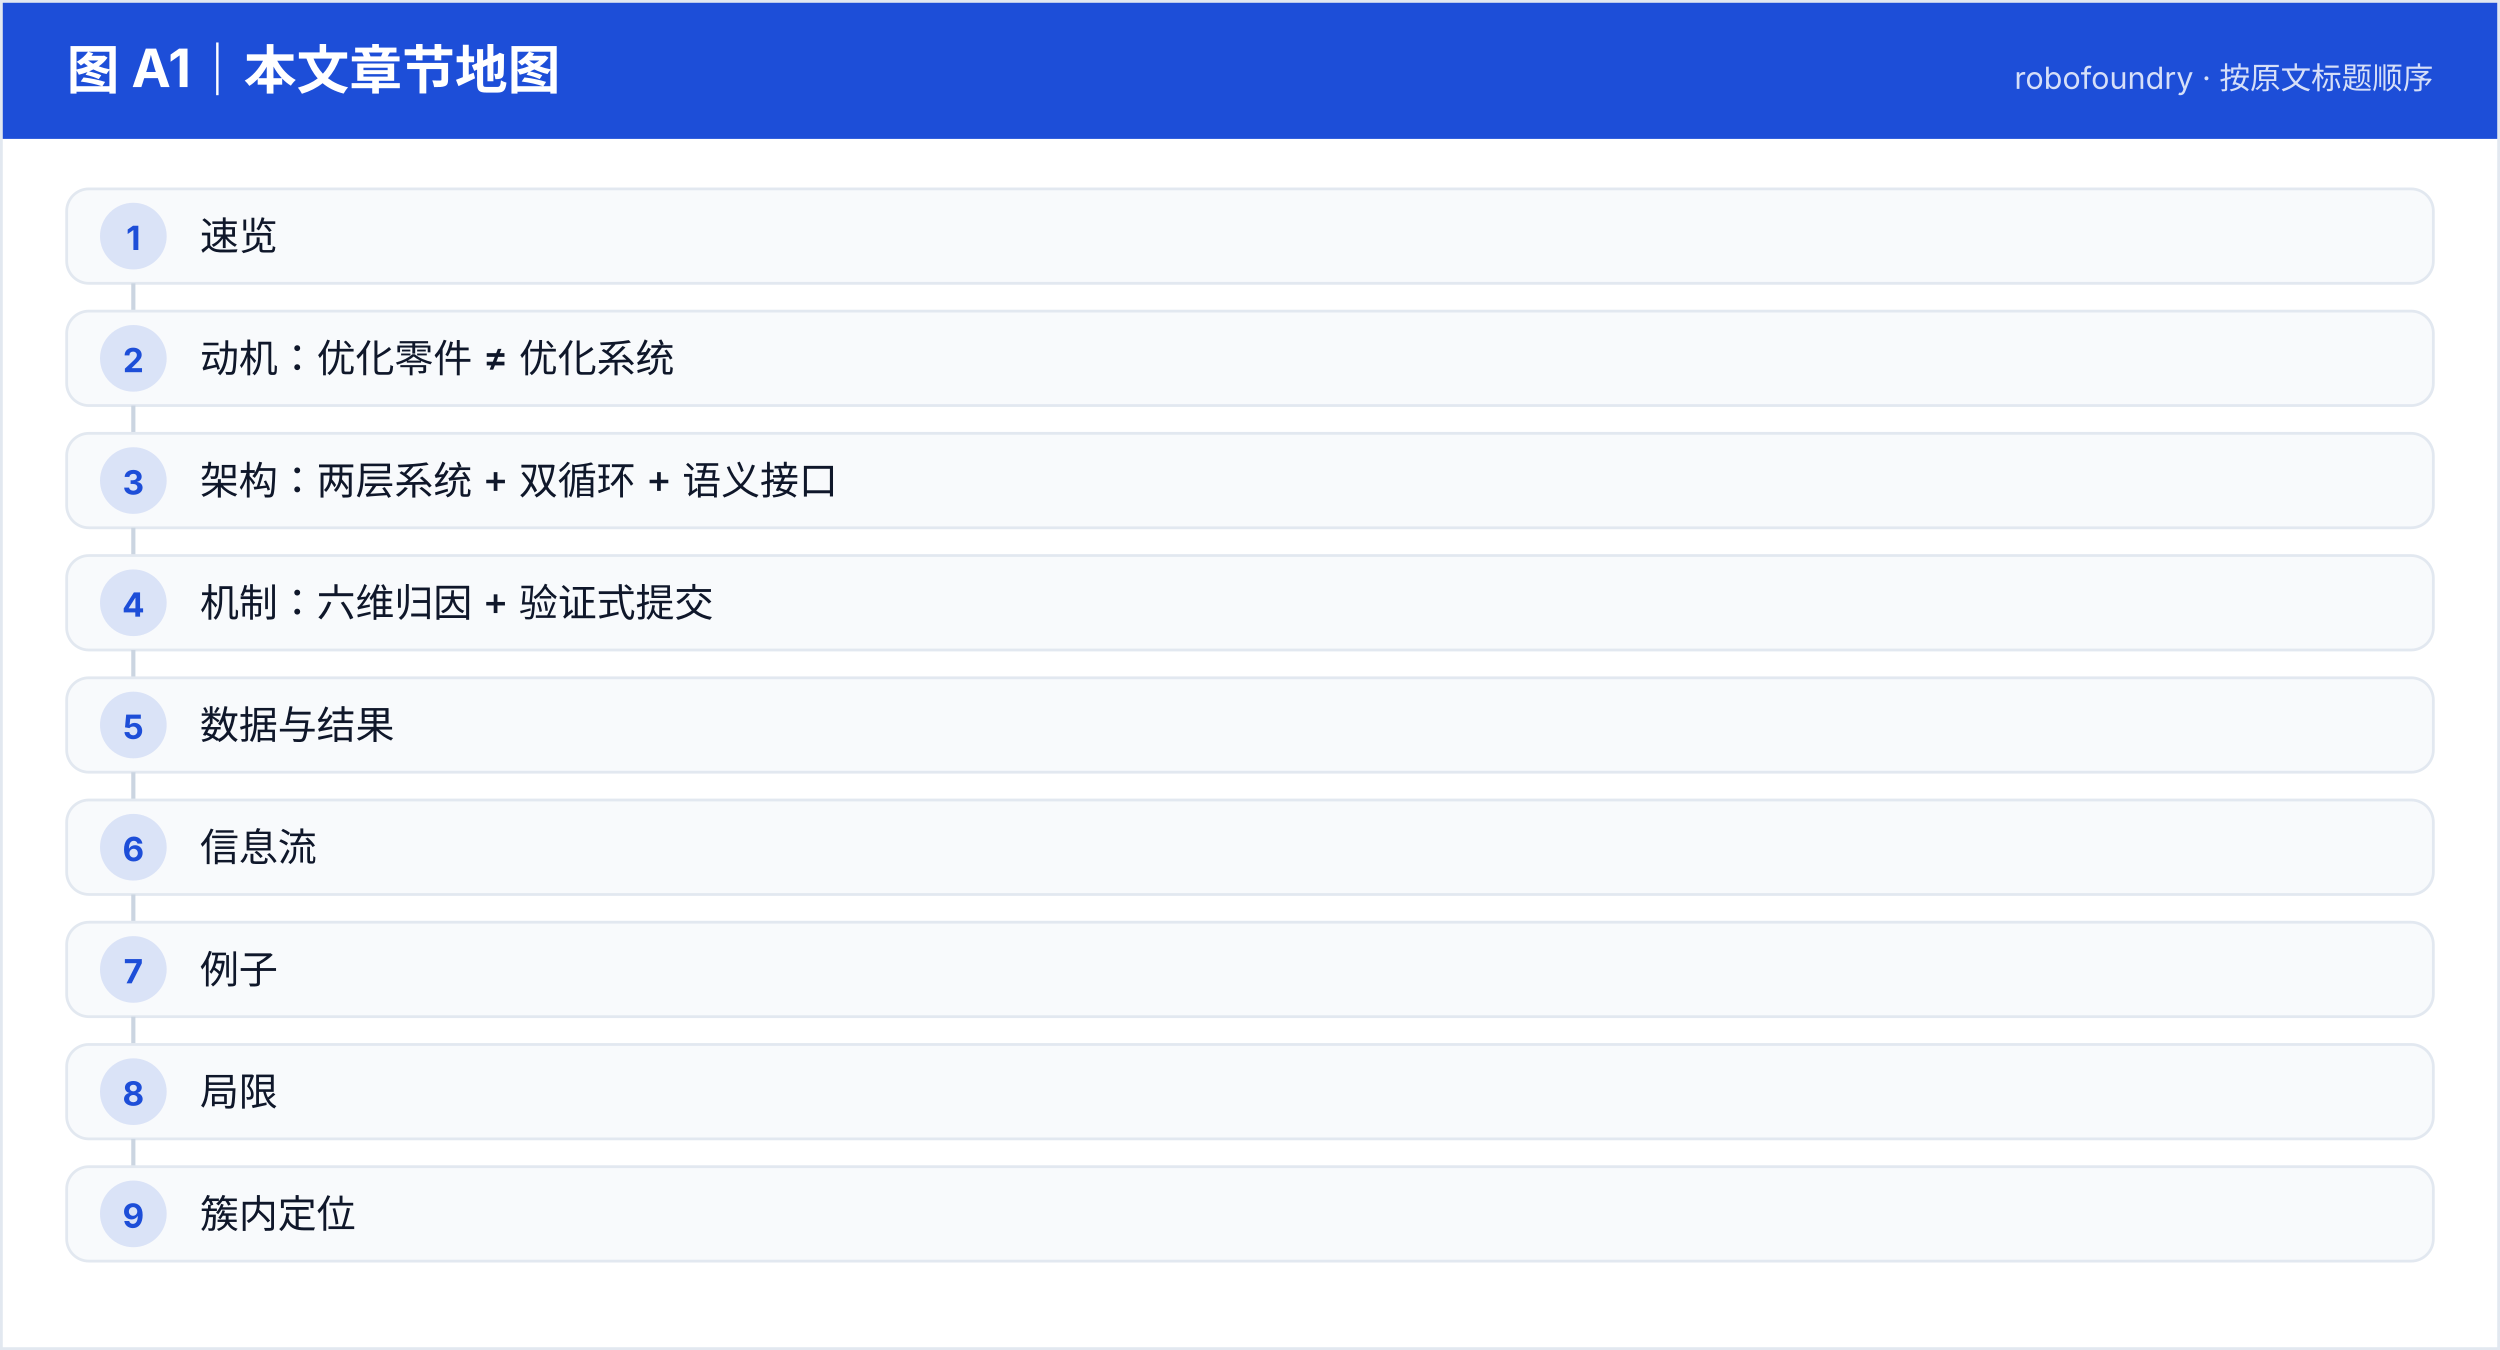
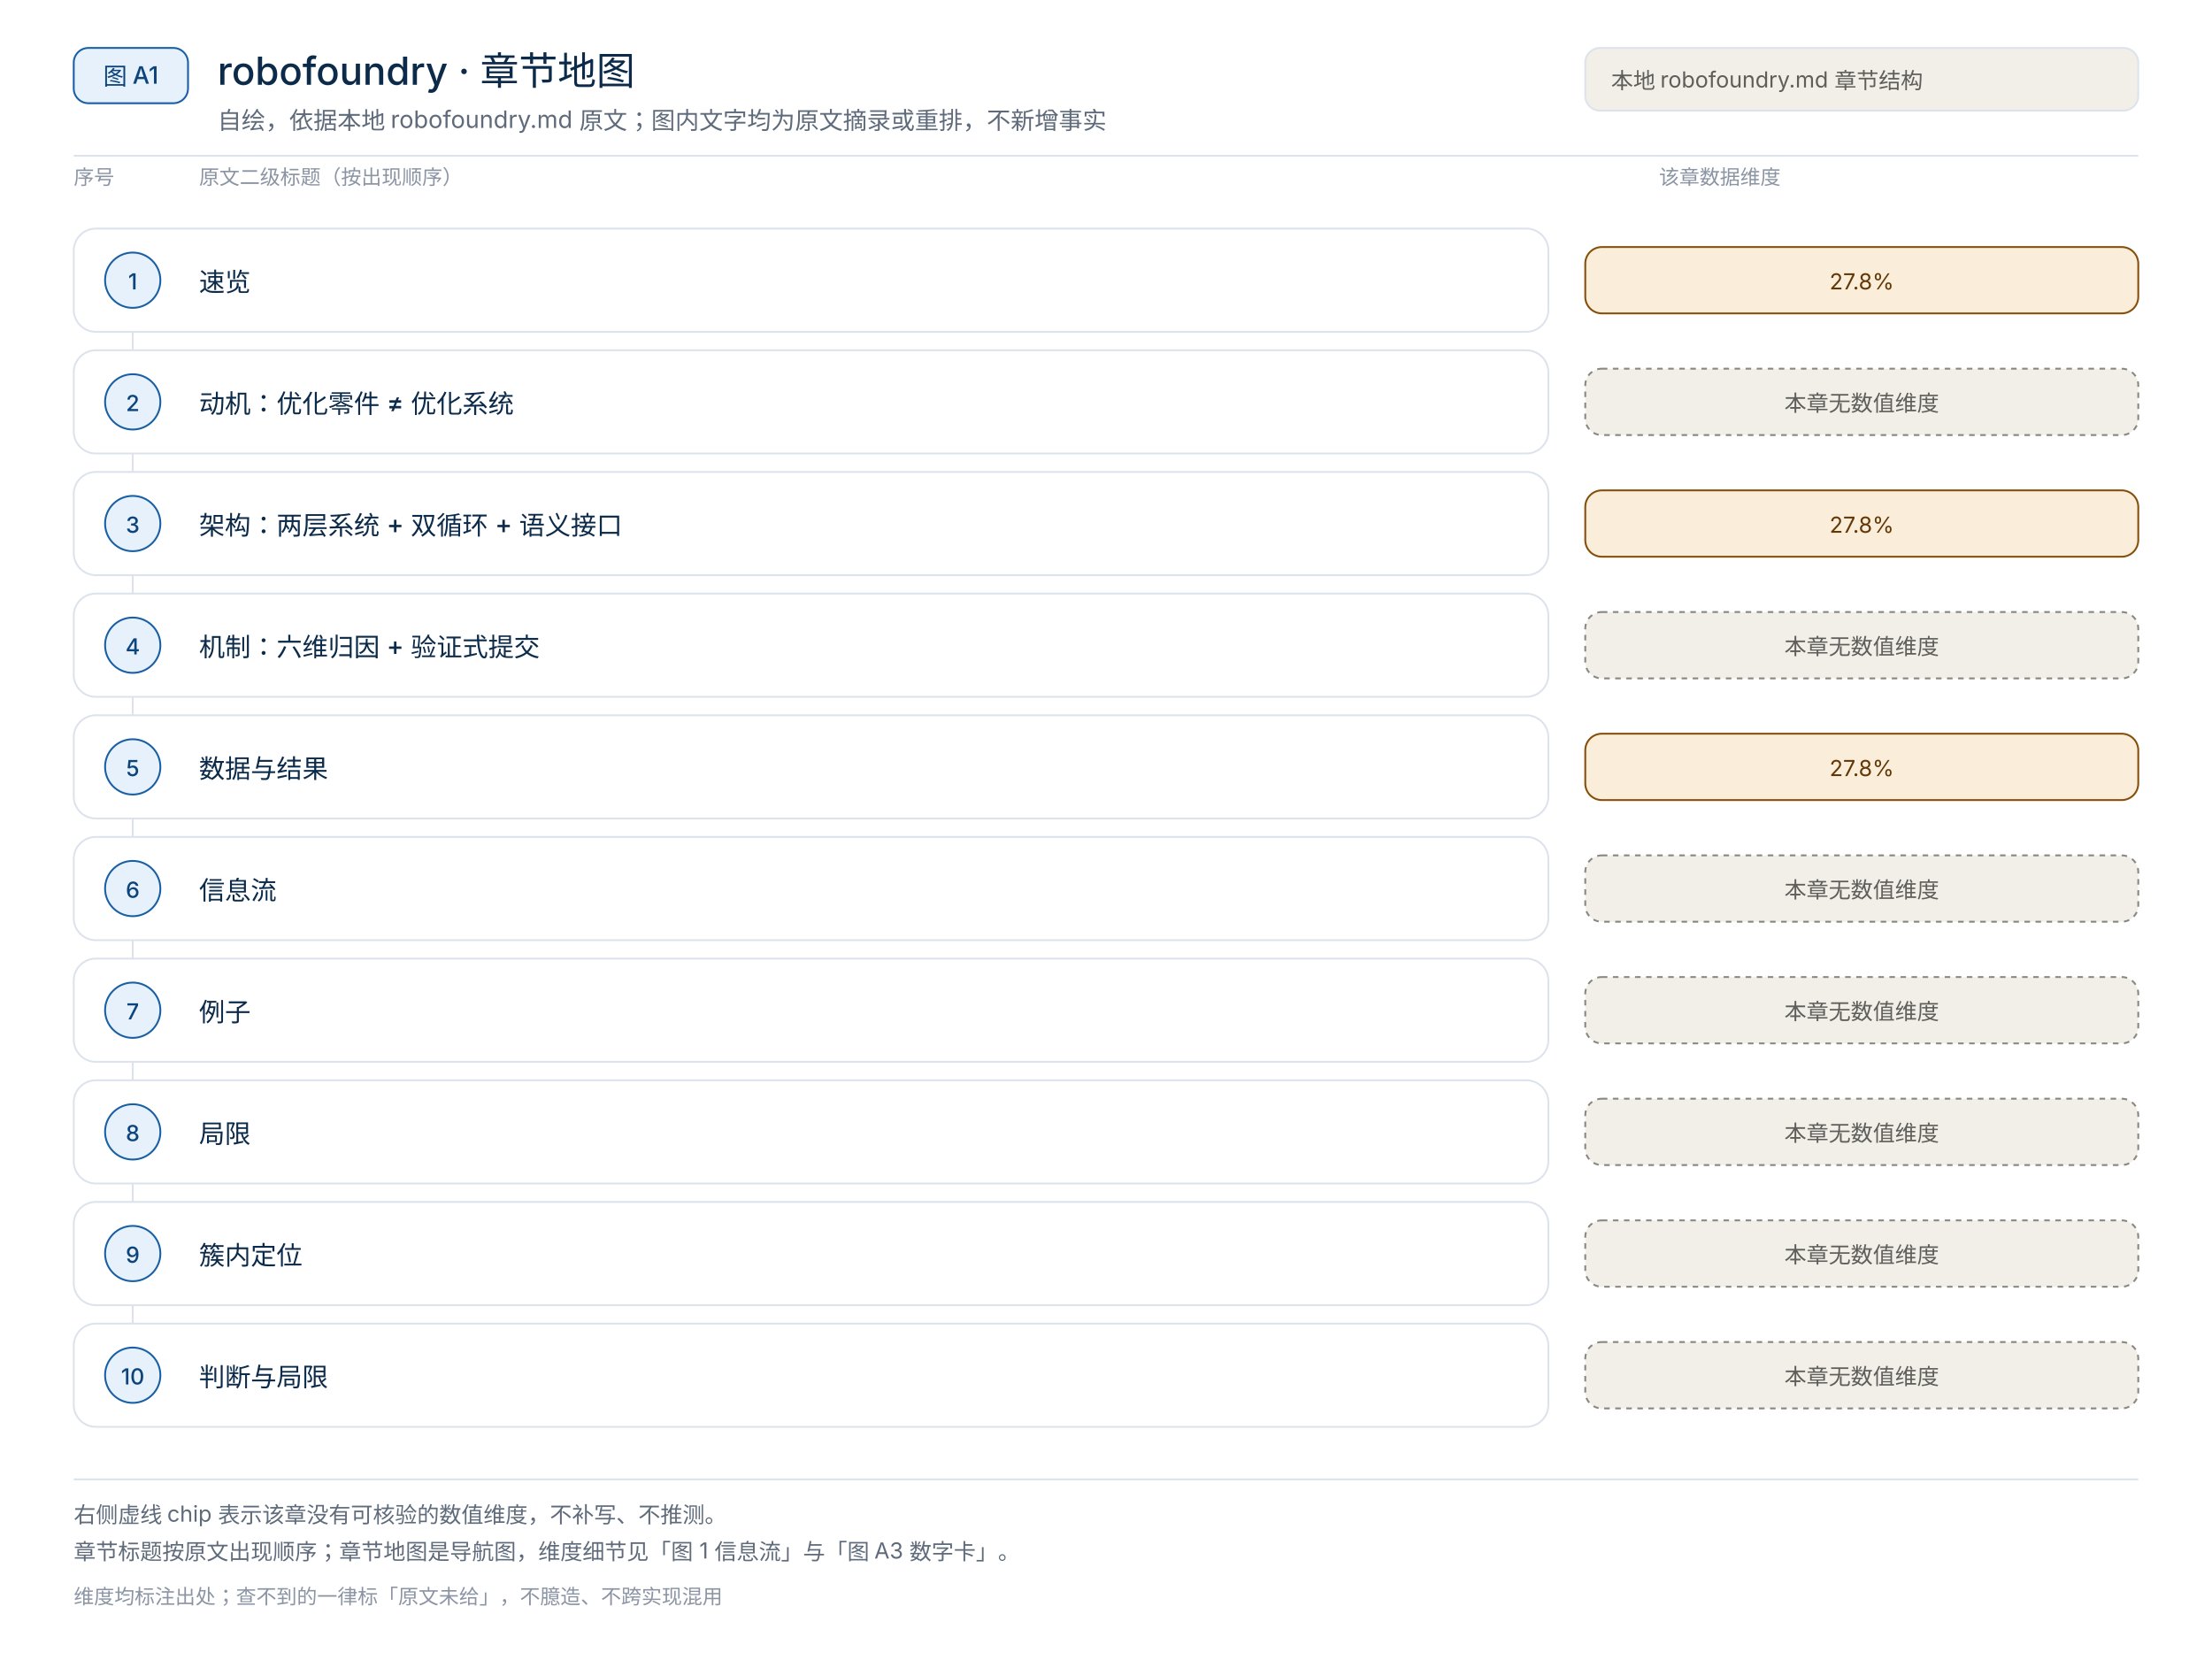
- <svg xmlns="http://www.w3.org/2000/svg" viewBox="0 0 900 486" width="900" height="486" font-family="PingFang SC, -apple-system, BlinkMacSystemFont, Microsoft YaHei, sans-serif">
-   <rect width="900" height="486" fill="#ffffff" />
-   <rect x="0" y="0" width="900" height="50" fill="#1d4ed8" />
-   <text x="24" y="32" font-size="19" fill="#ffffff" font-weight="700" text-anchor="start">图 A1｜本文章节地图</text>
-   <text x="876" y="32" font-size="11" fill="#ffffff" font-weight="400" text-anchor="end" opacity="0.82">robofoundry · 按原文标题顺序</text>
-   <rect x="24" y="68" width="852" height="34" rx="8" fill="#f8fafc" stroke="#e2e8f0" />
-   <circle cx="48" cy="85" r="12" fill="#1d4ed8" opacity="0.14" />
-   <text x="48" y="90" font-size="12" fill="#1d4ed8" font-weight="700" text-anchor="middle">1</text>
-   <text x="72" y="90" font-size="14" fill="#0f172a" font-weight="500" text-anchor="start">速览</text>
-   <path d="M48 102 L48 112" stroke="#cbd5e1" stroke-width="1.5" />
-   <rect x="24" y="112" width="852" height="34" rx="8" fill="#f8fafc" stroke="#e2e8f0" />
-   <circle cx="48" cy="129" r="12" fill="#1d4ed8" opacity="0.14" />
-   <text x="48" y="134" font-size="12" fill="#1d4ed8" font-weight="700" text-anchor="middle">2</text>
-   <text x="72" y="134" font-size="14" fill="#0f172a" font-weight="500" text-anchor="start">动机：优化零件 ≠ 优化系统</text>
-   <path d="M48 146 L48 156" stroke="#cbd5e1" stroke-width="1.5" />
-   <rect x="24" y="156" width="852" height="34" rx="8" fill="#f8fafc" stroke="#e2e8f0" />
-   <circle cx="48" cy="173" r="12" fill="#1d4ed8" opacity="0.14" />
-   <text x="48" y="178" font-size="12" fill="#1d4ed8" font-weight="700" text-anchor="middle">3</text>
-   <text x="72" y="178" font-size="14" fill="#0f172a" font-weight="500" text-anchor="start">架构：两层系统 + 双循环 + 语义接口</text>
-   <path d="M48 190 L48 200" stroke="#cbd5e1" stroke-width="1.5" />
-   <rect x="24" y="200" width="852" height="34" rx="8" fill="#f8fafc" stroke="#e2e8f0" />
-   <circle cx="48" cy="217" r="12" fill="#1d4ed8" opacity="0.14" />
-   <text x="48" y="222" font-size="12" fill="#1d4ed8" font-weight="700" text-anchor="middle">4</text>
-   <text x="72" y="222" font-size="14" fill="#0f172a" font-weight="500" text-anchor="start">机制：六维归因 + 验证式提交</text>
-   <path d="M48 234 L48 244" stroke="#cbd5e1" stroke-width="1.5" />
-   <rect x="24" y="244" width="852" height="34" rx="8" fill="#f8fafc" stroke="#e2e8f0" />
-   <circle cx="48" cy="261" r="12" fill="#1d4ed8" opacity="0.14" />
-   <text x="48" y="266" font-size="12" fill="#1d4ed8" font-weight="700" text-anchor="middle">5</text>
-   <text x="72" y="266" font-size="14" fill="#0f172a" font-weight="500" text-anchor="start">数据与结果</text>
-   <path d="M48 278 L48 288" stroke="#cbd5e1" stroke-width="1.5" />
-   <rect x="24" y="288" width="852" height="34" rx="8" fill="#f8fafc" stroke="#e2e8f0" />
-   <circle cx="48" cy="305" r="12" fill="#1d4ed8" opacity="0.14" />
-   <text x="48" y="310" font-size="12" fill="#1d4ed8" font-weight="700" text-anchor="middle">6</text>
-   <text x="72" y="310" font-size="14" fill="#0f172a" font-weight="500" text-anchor="start">信息流</text>
-   <path d="M48 322 L48 332" stroke="#cbd5e1" stroke-width="1.5" />
-   <rect x="24" y="332" width="852" height="34" rx="8" fill="#f8fafc" stroke="#e2e8f0" />
-   <circle cx="48" cy="349" r="12" fill="#1d4ed8" opacity="0.14" />
-   <text x="48" y="354" font-size="12" fill="#1d4ed8" font-weight="700" text-anchor="middle">7</text>
-   <text x="72" y="354" font-size="14" fill="#0f172a" font-weight="500" text-anchor="start">例子</text>
-   <path d="M48 366 L48 376" stroke="#cbd5e1" stroke-width="1.5" />
-   <rect x="24" y="376" width="852" height="34" rx="8" fill="#f8fafc" stroke="#e2e8f0" />
-   <circle cx="48" cy="393" r="12" fill="#1d4ed8" opacity="0.14" />
-   <text x="48" y="398" font-size="12" fill="#1d4ed8" font-weight="700" text-anchor="middle">8</text>
-   <text x="72" y="398" font-size="14" fill="#0f172a" font-weight="500" text-anchor="start">局限</text>
-   <path d="M48 410 L48 420" stroke="#cbd5e1" stroke-width="1.5" />
-   <rect x="24" y="420" width="852" height="34" rx="8" fill="#f8fafc" stroke="#e2e8f0" />
-   <circle cx="48" cy="437" r="12" fill="#1d4ed8" opacity="0.14" />
-   <text x="48" y="442" font-size="12" fill="#1d4ed8" font-weight="700" text-anchor="middle">9</text>
-   <text x="72" y="442" font-size="14" fill="#0f172a" font-weight="500" text-anchor="start">簇内定位</text>
-   <rect x="0.5" y="0.5" width="899" height="485" fill="none" stroke="#e2e8f0" />
+ <svg xmlns="http://www.w3.org/2000/svg" width="1200" height="900" viewBox="0 0 1200 900" role="img">
+   <defs>
+     <marker id="arrow" viewBox="0 0 10 10" refX="8" refY="5" markerWidth="6" markerHeight="6" orient="auto-start-reverse">
+       <path d="M2 1L8 5L2 9" fill="none" stroke="#185FA5" stroke-width="1.6" stroke-linecap="round" stroke-linejoin="round" />
+     </marker>
+   </defs>
+   <rect x="0" y="0" width="1200" height="900" rx="0" fill="#FFFFFF" stroke="#FFFFFF" stroke-width="1" />
+   <text x="118" y="46" font-family="-apple-system,BlinkMacSystemFont,'PingFang SC','Microsoft YaHei',sans-serif" font-size="21" font-weight="500" fill="#0C2B4A" text-anchor="start">robofoundry · 章节地图</text>
+   <text x="118" y="70" font-family="-apple-system,BlinkMacSystemFont,'PingFang SC','Microsoft YaHei',sans-serif" font-size="13" font-weight="400" fill="#5F6B7A" text-anchor="start">自绘，依据本地 robofoundry.md 原文；图内文字均为原文摘录或重排，不新增事实</text>
+   <rect x="40" y="84" width="1120" height="1" rx="0" fill="#DDE3EC" stroke="#DDE3EC" stroke-width="0" />
+   <rect x="860" y="26" width="300" height="34" rx="8" fill="#F1EFE8" stroke="#DDE3EC" stroke-width="1" />
+   <text x="874" y="48" font-family="-apple-system,BlinkMacSystemFont,'PingFang SC','Microsoft YaHei',sans-serif" font-size="12" font-weight="400" fill="#5F5E5A" text-anchor="start">本地 robofoundry.md 章节结构</text>
+   <rect x="40" y="26" width="62" height="30" rx="8" fill="#E6F1FB" stroke="#185FA5" stroke-width="1" />
+   <text x="71" y="46" font-family="-apple-system,BlinkMacSystemFont,'PingFang SC','Microsoft YaHei',sans-serif" font-size="13" font-weight="500" fill="#0C447C" text-anchor="middle">图 A1</text>
+   <text x="40" y="100" font-family="-apple-system,BlinkMacSystemFont,'PingFang SC','Microsoft YaHei',sans-serif" font-size="11" font-weight="400" fill="#8A94A3" text-anchor="start">序号</text>
+   <text x="108" y="100" font-family="-apple-system,BlinkMacSystemFont,'PingFang SC','Microsoft YaHei',sans-serif" font-size="11" font-weight="400" fill="#8A94A3" text-anchor="start">原文二级标题（按出现顺序）</text>
+   <text x="900" y="100" font-family="-apple-system,BlinkMacSystemFont,'PingFang SC','Microsoft YaHei',sans-serif" font-size="11" font-weight="400" fill="#8A94A3" text-anchor="start">该章数据维度</text>
+   <rect x="40" y="124" width="800" height="56" rx="12" fill="#FFFFFF" stroke="#DDE3EC" stroke-width="1" />
+   <circle cx="72" cy="152" r="15" fill="#E6F1FB" stroke="#185FA5" stroke-width="1" />
+   <text x="72" y="157" font-family="-apple-system,BlinkMacSystemFont,'PingFang SC','Microsoft YaHei',sans-serif" font-size="12" font-weight="500" fill="#0C447C" text-anchor="middle">1</text>
+   <text x="108" y="158" font-family="-apple-system,BlinkMacSystemFont,'PingFang SC','Microsoft YaHei',sans-serif" font-size="14" font-weight="500" fill="#0C2B4A" text-anchor="start">速览</text>
+   <rect x="860" y="134" width="300" height="36" rx="9" fill="#FAEEDA" stroke="#854F0B" stroke-width="1" />
+   <text x="1010" y="157" font-family="-apple-system,BlinkMacSystemFont,'PingFang SC','Microsoft YaHei',sans-serif" font-size="12" font-weight="400" fill="#633806" text-anchor="middle">27.8%</text>
+   <path d="M72 180 L72 190" fill="none" stroke="#DDE3EC" stroke-width="1" />
+   <rect x="40" y="190" width="800" height="56" rx="12" fill="#FFFFFF" stroke="#DDE3EC" stroke-width="1" />
+   <circle cx="72" cy="218" r="15" fill="#E6F1FB" stroke="#185FA5" stroke-width="1" />
+   <text x="72" y="223" font-family="-apple-system,BlinkMacSystemFont,'PingFang SC','Microsoft YaHei',sans-serif" font-size="12" font-weight="500" fill="#0C447C" text-anchor="middle">2</text>
+   <text x="108" y="224" font-family="-apple-system,BlinkMacSystemFont,'PingFang SC','Microsoft YaHei',sans-serif" font-size="14" font-weight="500" fill="#0C2B4A" text-anchor="start">动机：优化零件 ≠ 优化系统</text>
+   <rect x="860" y="200" width="300" height="36" rx="9" fill="#F1EFE8" stroke="#888780" stroke-width="1" stroke-dasharray="3 3" />
+   <text x="1010" y="223" font-family="-apple-system,BlinkMacSystemFont,'PingFang SC','Microsoft YaHei',sans-serif" font-size="12" font-weight="400" fill="#5F5E5A" text-anchor="middle">本章无数值维度</text>
+   <path d="M72 246 L72 256" fill="none" stroke="#DDE3EC" stroke-width="1" />
+   <rect x="40" y="256" width="800" height="56" rx="12" fill="#FFFFFF" stroke="#DDE3EC" stroke-width="1" />
+   <circle cx="72" cy="284" r="15" fill="#E6F1FB" stroke="#185FA5" stroke-width="1" />
+   <text x="72" y="289" font-family="-apple-system,BlinkMacSystemFont,'PingFang SC','Microsoft YaHei',sans-serif" font-size="12" font-weight="500" fill="#0C447C" text-anchor="middle">3</text>
+   <text x="108" y="290" font-family="-apple-system,BlinkMacSystemFont,'PingFang SC','Microsoft YaHei',sans-serif" font-size="14" font-weight="500" fill="#0C2B4A" text-anchor="start">架构：两层系统 + 双循环 + 语义接口</text>
+   <rect x="860" y="266" width="300" height="36" rx="9" fill="#FAEEDA" stroke="#854F0B" stroke-width="1" />
+   <text x="1010" y="289" font-family="-apple-system,BlinkMacSystemFont,'PingFang SC','Microsoft YaHei',sans-serif" font-size="12" font-weight="400" fill="#633806" text-anchor="middle">27.8%</text>
+   <path d="M72 312 L72 322" fill="none" stroke="#DDE3EC" stroke-width="1" />
+   <rect x="40" y="322" width="800" height="56" rx="12" fill="#FFFFFF" stroke="#DDE3EC" stroke-width="1" />
+   <circle cx="72" cy="350" r="15" fill="#E6F1FB" stroke="#185FA5" stroke-width="1" />
+   <text x="72" y="355" font-family="-apple-system,BlinkMacSystemFont,'PingFang SC','Microsoft YaHei',sans-serif" font-size="12" font-weight="500" fill="#0C447C" text-anchor="middle">4</text>
+   <text x="108" y="356" font-family="-apple-system,BlinkMacSystemFont,'PingFang SC','Microsoft YaHei',sans-serif" font-size="14" font-weight="500" fill="#0C2B4A" text-anchor="start">机制：六维归因 + 验证式提交</text>
+   <rect x="860" y="332" width="300" height="36" rx="9" fill="#F1EFE8" stroke="#888780" stroke-width="1" stroke-dasharray="3 3" />
+   <text x="1010" y="355" font-family="-apple-system,BlinkMacSystemFont,'PingFang SC','Microsoft YaHei',sans-serif" font-size="12" font-weight="400" fill="#5F5E5A" text-anchor="middle">本章无数值维度</text>
+   <path d="M72 378 L72 388" fill="none" stroke="#DDE3EC" stroke-width="1" />
+   <rect x="40" y="388" width="800" height="56" rx="12" fill="#FFFFFF" stroke="#DDE3EC" stroke-width="1" />
+   <circle cx="72" cy="416" r="15" fill="#E6F1FB" stroke="#185FA5" stroke-width="1" />
+   <text x="72" y="421" font-family="-apple-system,BlinkMacSystemFont,'PingFang SC','Microsoft YaHei',sans-serif" font-size="12" font-weight="500" fill="#0C447C" text-anchor="middle">5</text>
+   <text x="108" y="422" font-family="-apple-system,BlinkMacSystemFont,'PingFang SC','Microsoft YaHei',sans-serif" font-size="14" font-weight="500" fill="#0C2B4A" text-anchor="start">数据与结果</text>
+   <rect x="860" y="398" width="300" height="36" rx="9" fill="#FAEEDA" stroke="#854F0B" stroke-width="1" />
+   <text x="1010" y="421" font-family="-apple-system,BlinkMacSystemFont,'PingFang SC','Microsoft YaHei',sans-serif" font-size="12" font-weight="400" fill="#633806" text-anchor="middle">27.8%</text>
+   <path d="M72 444 L72 454" fill="none" stroke="#DDE3EC" stroke-width="1" />
+   <rect x="40" y="454" width="800" height="56" rx="12" fill="#FFFFFF" stroke="#DDE3EC" stroke-width="1" />
+   <circle cx="72" cy="482" r="15" fill="#E6F1FB" stroke="#185FA5" stroke-width="1" />
+   <text x="72" y="487" font-family="-apple-system,BlinkMacSystemFont,'PingFang SC','Microsoft YaHei',sans-serif" font-size="12" font-weight="500" fill="#0C447C" text-anchor="middle">6</text>
+   <text x="108" y="488" font-family="-apple-system,BlinkMacSystemFont,'PingFang SC','Microsoft YaHei',sans-serif" font-size="14" font-weight="500" fill="#0C2B4A" text-anchor="start">信息流</text>
+   <rect x="860" y="464" width="300" height="36" rx="9" fill="#F1EFE8" stroke="#888780" stroke-width="1" stroke-dasharray="3 3" />
+   <text x="1010" y="487" font-family="-apple-system,BlinkMacSystemFont,'PingFang SC','Microsoft YaHei',sans-serif" font-size="12" font-weight="400" fill="#5F5E5A" text-anchor="middle">本章无数值维度</text>
+   <path d="M72 510 L72 520" fill="none" stroke="#DDE3EC" stroke-width="1" />
+   <rect x="40" y="520" width="800" height="56" rx="12" fill="#FFFFFF" stroke="#DDE3EC" stroke-width="1" />
+   <circle cx="72" cy="548" r="15" fill="#E6F1FB" stroke="#185FA5" stroke-width="1" />
+   <text x="72" y="553" font-family="-apple-system,BlinkMacSystemFont,'PingFang SC','Microsoft YaHei',sans-serif" font-size="12" font-weight="500" fill="#0C447C" text-anchor="middle">7</text>
+   <text x="108" y="554" font-family="-apple-system,BlinkMacSystemFont,'PingFang SC','Microsoft YaHei',sans-serif" font-size="14" font-weight="500" fill="#0C2B4A" text-anchor="start">例子</text>
+   <rect x="860" y="530" width="300" height="36" rx="9" fill="#F1EFE8" stroke="#888780" stroke-width="1" stroke-dasharray="3 3" />
+   <text x="1010" y="553" font-family="-apple-system,BlinkMacSystemFont,'PingFang SC','Microsoft YaHei',sans-serif" font-size="12" font-weight="400" fill="#5F5E5A" text-anchor="middle">本章无数值维度</text>
+   <path d="M72 576 L72 586" fill="none" stroke="#DDE3EC" stroke-width="1" />
+   <rect x="40" y="586" width="800" height="56" rx="12" fill="#FFFFFF" stroke="#DDE3EC" stroke-width="1" />
+   <circle cx="72" cy="614" r="15" fill="#E6F1FB" stroke="#185FA5" stroke-width="1" />
+   <text x="72" y="619" font-family="-apple-system,BlinkMacSystemFont,'PingFang SC','Microsoft YaHei',sans-serif" font-size="12" font-weight="500" fill="#0C447C" text-anchor="middle">8</text>
+   <text x="108" y="620" font-family="-apple-system,BlinkMacSystemFont,'PingFang SC','Microsoft YaHei',sans-serif" font-size="14" font-weight="500" fill="#0C2B4A" text-anchor="start">局限</text>
+   <rect x="860" y="596" width="300" height="36" rx="9" fill="#F1EFE8" stroke="#888780" stroke-width="1" stroke-dasharray="3 3" />
+   <text x="1010" y="619" font-family="-apple-system,BlinkMacSystemFont,'PingFang SC','Microsoft YaHei',sans-serif" font-size="12" font-weight="400" fill="#5F5E5A" text-anchor="middle">本章无数值维度</text>
+   <path d="M72 642 L72 652" fill="none" stroke="#DDE3EC" stroke-width="1" />
+   <rect x="40" y="652" width="800" height="56" rx="12" fill="#FFFFFF" stroke="#DDE3EC" stroke-width="1" />
+   <circle cx="72" cy="680" r="15" fill="#E6F1FB" stroke="#185FA5" stroke-width="1" />
+   <text x="72" y="685" font-family="-apple-system,BlinkMacSystemFont,'PingFang SC','Microsoft YaHei',sans-serif" font-size="12" font-weight="500" fill="#0C447C" text-anchor="middle">9</text>
+   <text x="108" y="686" font-family="-apple-system,BlinkMacSystemFont,'PingFang SC','Microsoft YaHei',sans-serif" font-size="14" font-weight="500" fill="#0C2B4A" text-anchor="start">簇内定位</text>
+   <rect x="860" y="662" width="300" height="36" rx="9" fill="#F1EFE8" stroke="#888780" stroke-width="1" stroke-dasharray="3 3" />
+   <text x="1010" y="685" font-family="-apple-system,BlinkMacSystemFont,'PingFang SC','Microsoft YaHei',sans-serif" font-size="12" font-weight="400" fill="#5F5E5A" text-anchor="middle">本章无数值维度</text>
+   <path d="M72 708 L72 718" fill="none" stroke="#DDE3EC" stroke-width="1" />
+   <rect x="40" y="718" width="800" height="56" rx="12" fill="#FFFFFF" stroke="#DDE3EC" stroke-width="1" />
+   <circle cx="72" cy="746" r="15" fill="#E6F1FB" stroke="#185FA5" stroke-width="1" />
+   <text x="72" y="751" font-family="-apple-system,BlinkMacSystemFont,'PingFang SC','Microsoft YaHei',sans-serif" font-size="12" font-weight="500" fill="#0C447C" text-anchor="middle">10</text>
+   <text x="108" y="752" font-family="-apple-system,BlinkMacSystemFont,'PingFang SC','Microsoft YaHei',sans-serif" font-size="14" font-weight="500" fill="#0C2B4A" text-anchor="start">判断与局限</text>
+   <rect x="860" y="728" width="300" height="36" rx="9" fill="#F1EFE8" stroke="#888780" stroke-width="1" stroke-dasharray="3 3" />
+   <text x="1010" y="751" font-family="-apple-system,BlinkMacSystemFont,'PingFang SC','Microsoft YaHei',sans-serif" font-size="12" font-weight="400" fill="#5F5E5A" text-anchor="middle">本章无数值维度</text>
+   <rect x="40" y="802" width="1120" height="1" rx="0" fill="#DDE3EC" stroke="#DDE3EC" stroke-width="0" />
+   <text x="40" y="826" font-family="-apple-system,BlinkMacSystemFont,'PingFang SC','Microsoft YaHei',sans-serif" font-size="12" font-weight="400" fill="#5F6B7A" text-anchor="start">右侧虚线 chip 表示该章没有可核验的数值维度，不补写、不推测。</text>
+   <text x="40" y="846" font-family="-apple-system,BlinkMacSystemFont,'PingFang SC','Microsoft YaHei',sans-serif" font-size="12" font-weight="400" fill="#5F6B7A" text-anchor="start">章节标题按原文出现顺序；章节地图是导航图，维度细节见「图 1 信息流」与「图 A3 数字卡」。</text>
+   <text x="40" y="870" font-family="-apple-system,BlinkMacSystemFont,'PingFang SC','Microsoft YaHei',sans-serif" font-size="11" font-weight="400" fill="#8A94A3" text-anchor="start">维度均标注出处；查不到的一律标「原文未给」，不臆造、不跨实现混用</text>
</svg>
